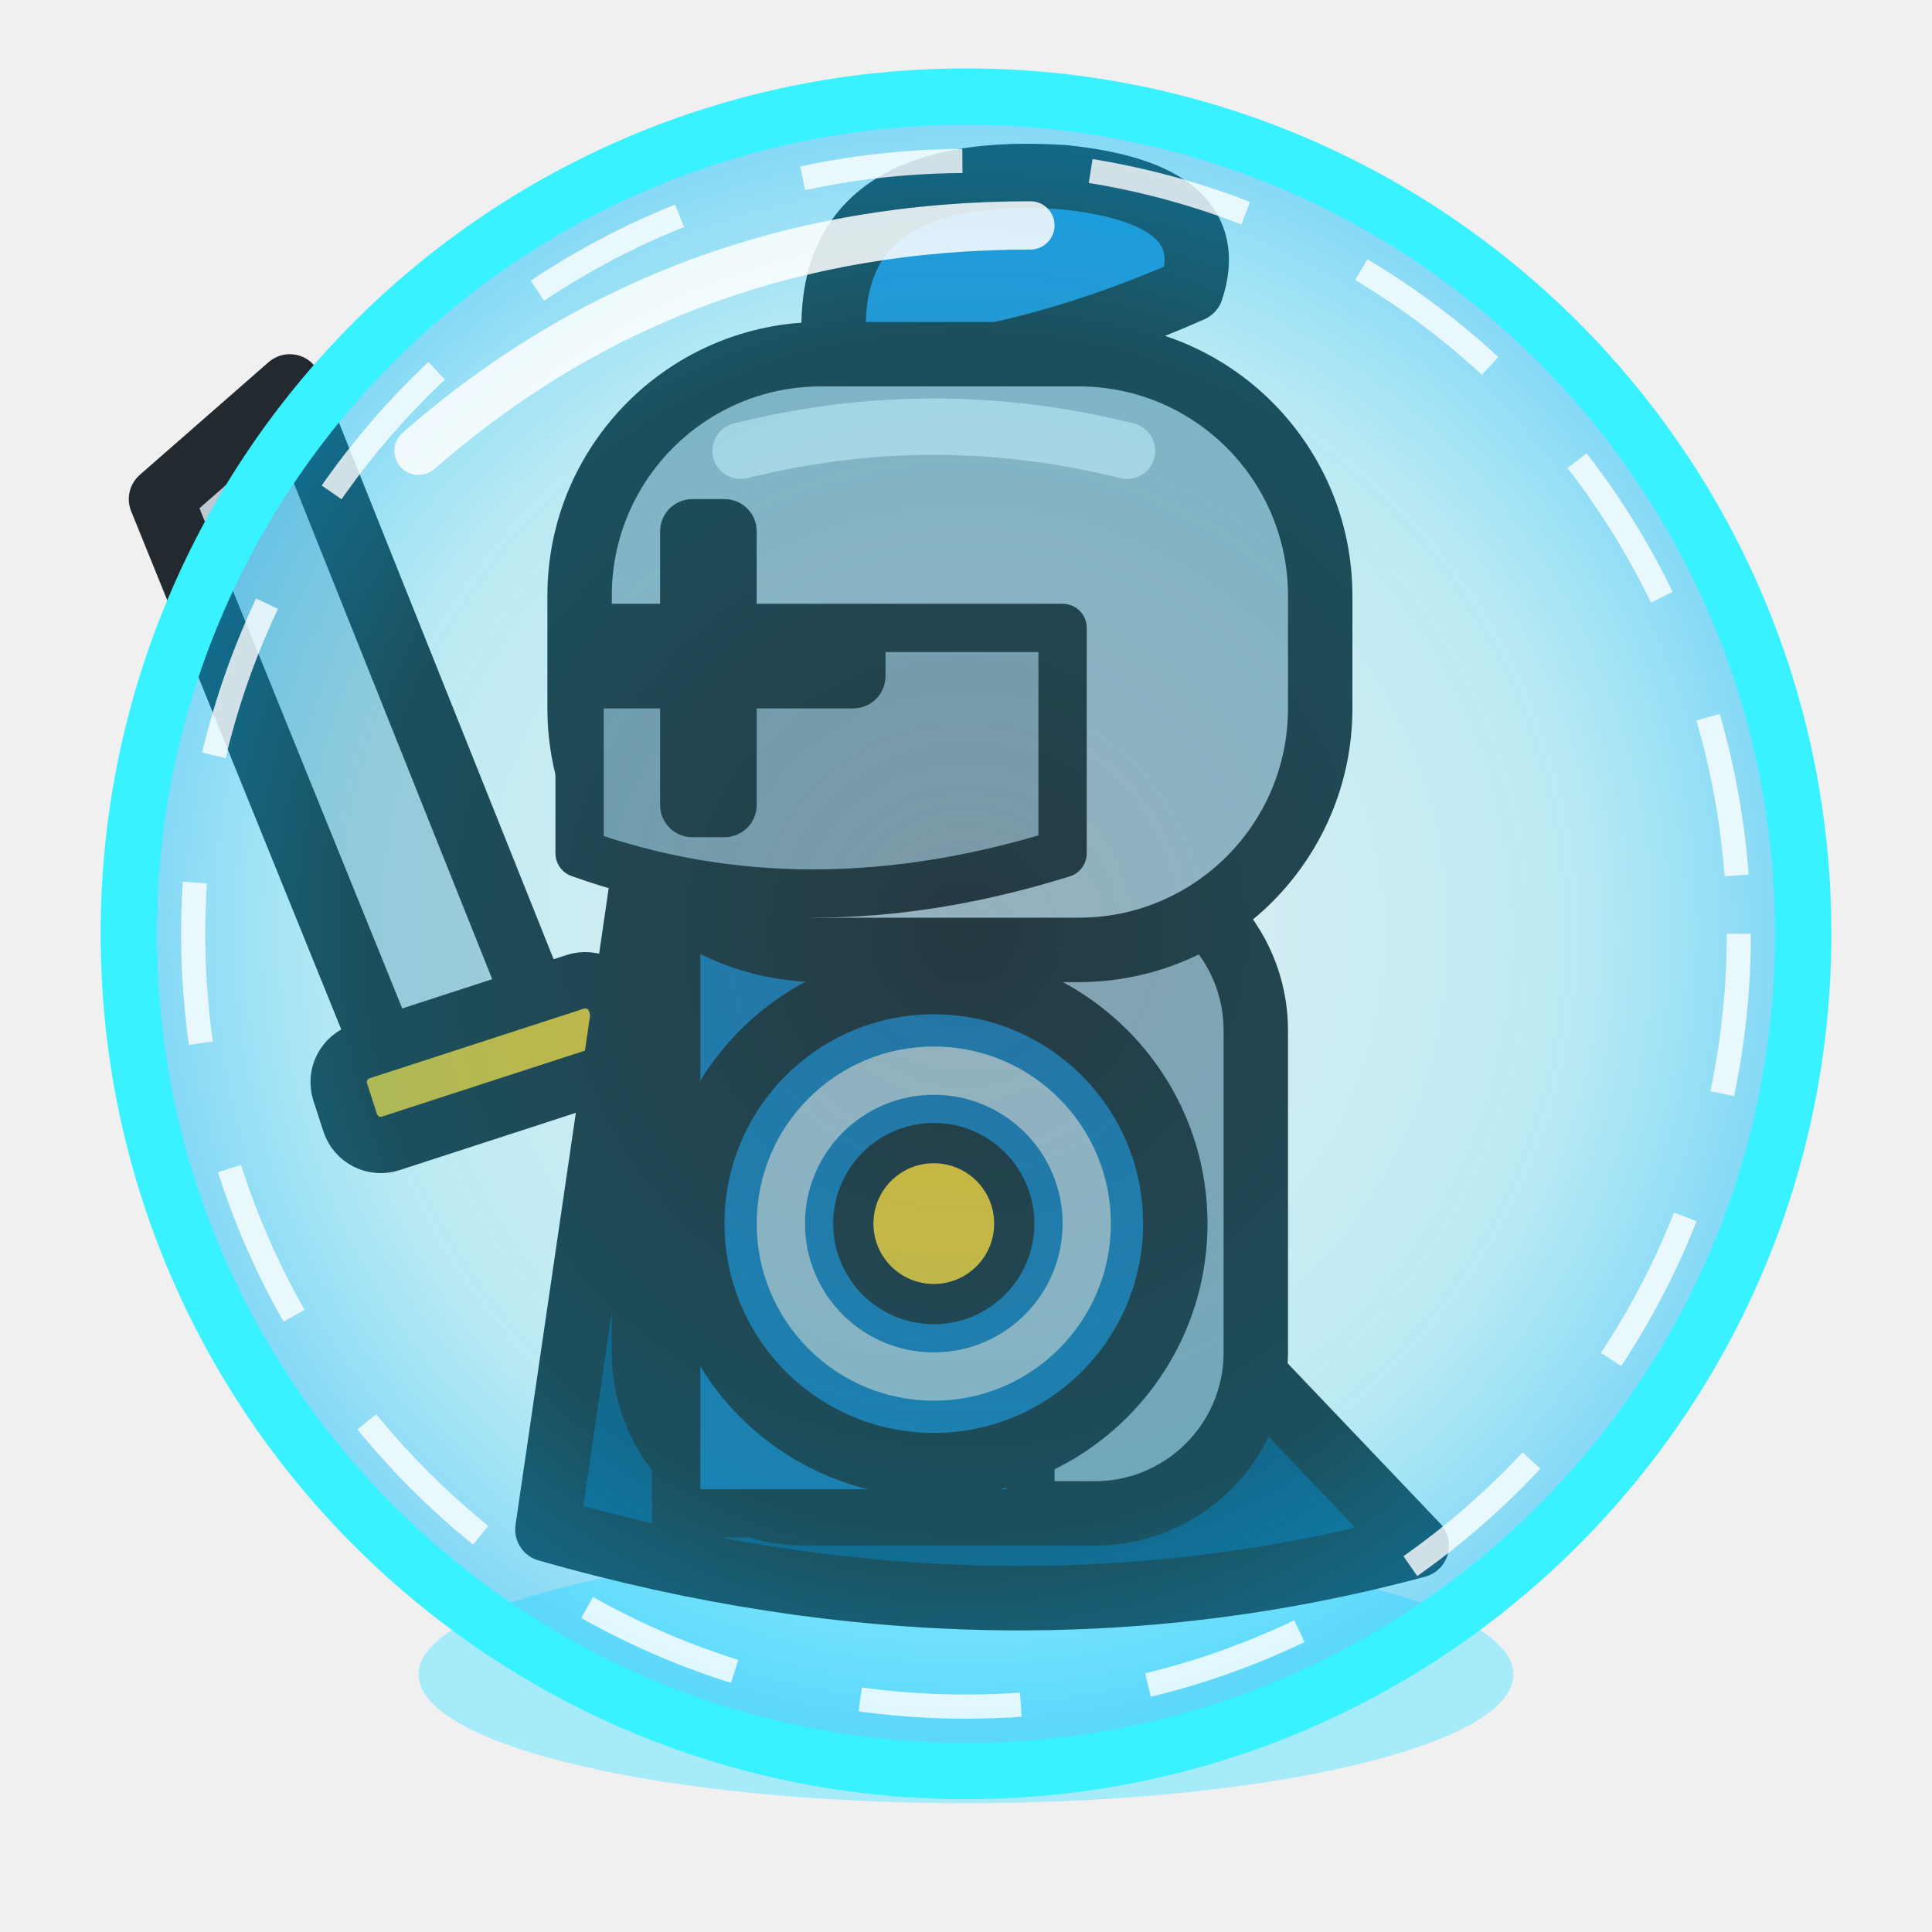
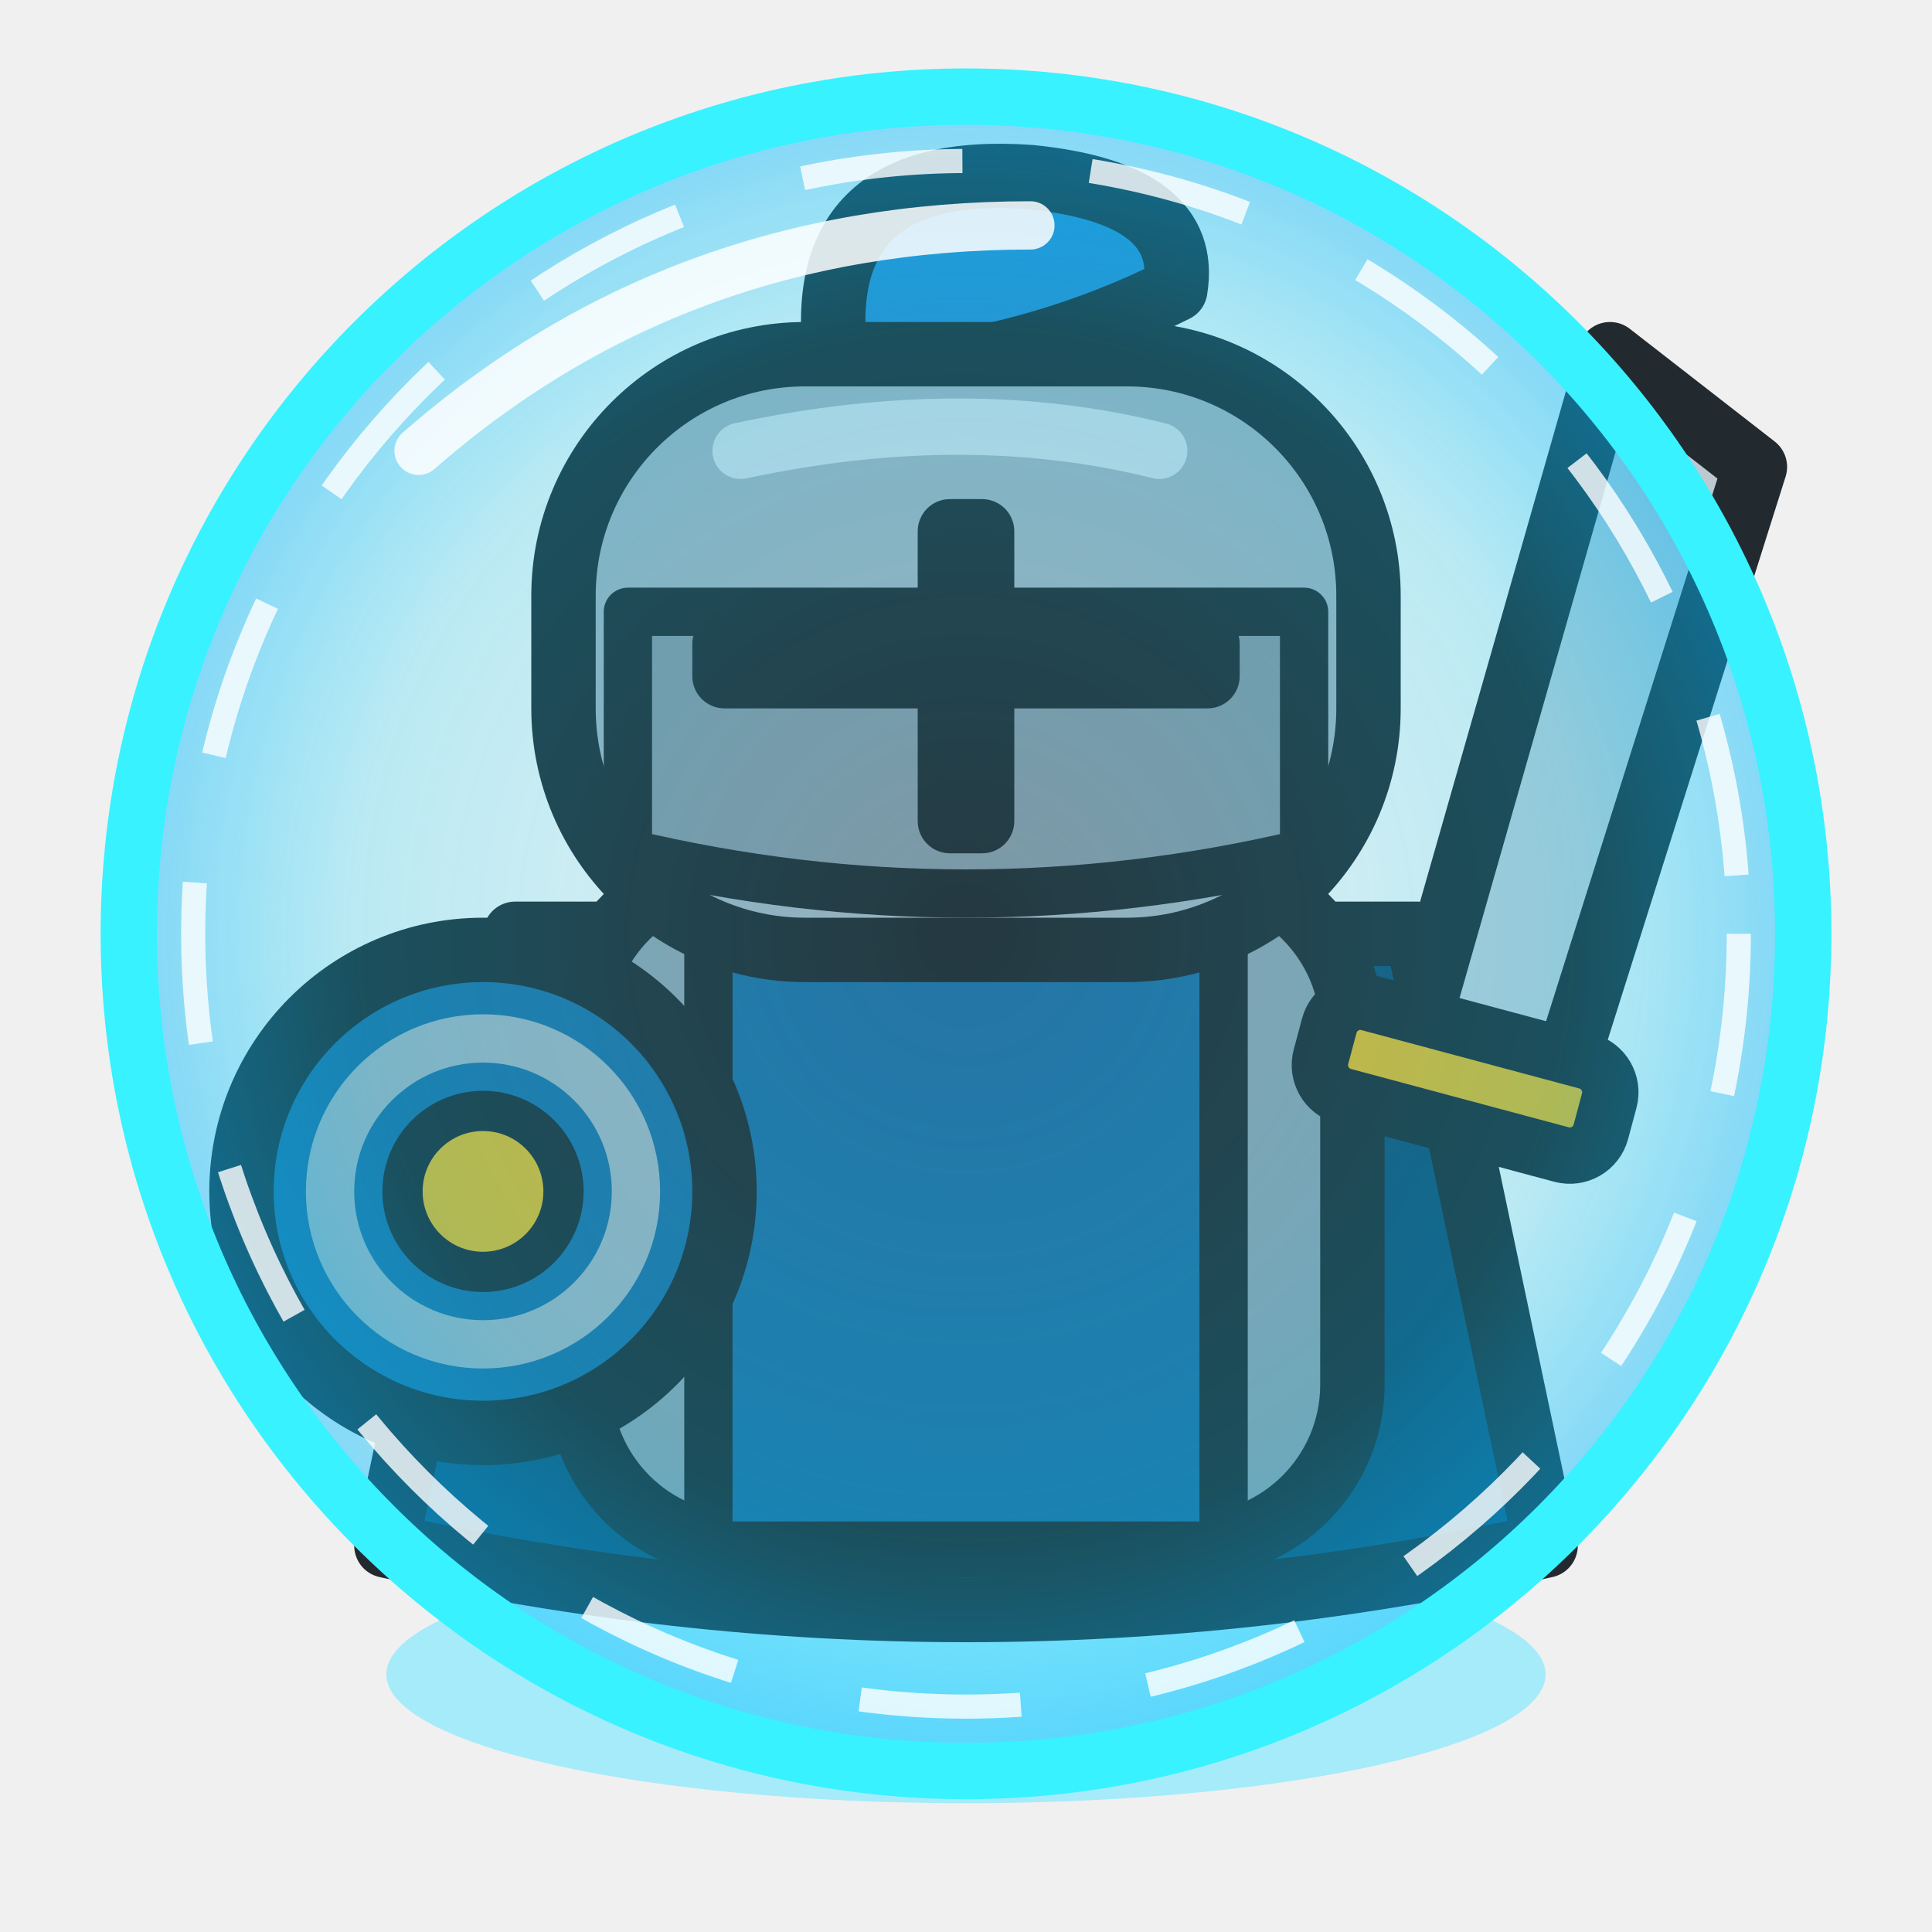
<svg xmlns="http://www.w3.org/2000/svg" viewBox="0 0 120 120" width="120" height="120">
  <defs>
    <radialGradient id="shieldAura" cx="50%" cy="50%" r="50%">
      <stop offset="0%" stop-color="#40E0FF" stop-opacity="0.08" />
      <stop offset="72%" stop-color="#00D4FF" stop-opacity="0.22" />
      <stop offset="100%" stop-color="#00B8FF" stop-opacity="0.48" />
    </radialGradient>
  </defs>
-   <ellipse cx="60" cy="104" rx="34" ry="8" fill="#7CE8FF" opacity="0.65" />
-   <path d="M 34 64 L 18 24 L 10 31 L 25 68 Z" fill="#BDC8D1" stroke="#222A30" stroke-width="4" stroke-linejoin="round" />
-   <rect x="21" y="63" width="18" height="6" rx="2" transform="rotate(-18 30 66)" fill="#DFB126" stroke="#222A30" stroke-width="3.5" />
-   <path d="M 48 54 L 88 96 Q 62 103 34 95 L 40 54 Z" fill="#174C6F" stroke="#222A30" stroke-width="4" stroke-linejoin="round" />
-   <rect x="40" y="54" width="38" height="40" rx="10" fill="#8D9CA8" stroke="#222A30" stroke-width="4" />
-   <rect x="42" y="56" width="22" height="38" fill="#216B9C" stroke="#222A30" stroke-width="3" />
-   <path d="M 52 23 Q 50 10 66 11 Q 76 12 74 18 Q 65 22 56 23 Z" fill="#2D87C8" stroke="#222A30" stroke-width="4" stroke-linejoin="round" />
-   <rect x="36" y="22" width="46" height="37" rx="15" fill="#9EACB7" stroke="#222A30" stroke-width="4" />
-   <path d="M 46 28 Q 58 25 70 28" fill="none" stroke="#CBD5DD" stroke-width="3.5" stroke-linecap="round" />
-   <path d="M 36 39 L 66 39 L 66 53 Q 50 58 36 53 Z" fill="#83929E" stroke="#222A30" stroke-width="3" stroke-linejoin="round" />
-   <rect x="35" y="38" width="20" height="6" rx="2" fill="#222A30" />
-   <rect x="41" y="31" width="6" height="21" rx="2" fill="#222A30" />
-   <circle cx="58" cy="76" r="15" fill="#216B9C" stroke="#222A30" stroke-width="4" />
-   <circle cx="58" cy="76" r="9.5" fill="none" stroke="#9EACB7" stroke-width="3" />
-   <circle cx="58" cy="76" r="5" fill="#DFB126" stroke="#222A30" stroke-width="2.5" />
+   <ellipse cx="60" cy="104" rx="36" ry="8" fill="#7CE8FF" opacity="0.65" />
+   <path d="M 32 58 L 24 96 Q 60 104 96 96 L 88 58 Z" fill="#174C6F" stroke="#222A30" stroke-width="4" stroke-linejoin="round" />
+   <rect x="36" y="54" width="48" height="42" rx="10" fill="#8D9CA8" stroke="#222A30" stroke-width="4" />
+   <rect x="44" y="56" width="32" height="40" fill="#216B9C" stroke="#222A30" stroke-width="3" />
+   <path d="M 52 23 Q 50 10 64 11 Q 74 12 73 18 Q 65 22 56 23 Z" fill="#2D87C8" stroke="#222A30" stroke-width="4" stroke-linejoin="round" />
+   <rect x="35" y="22" width="50" height="37" rx="15" fill="#9EACB7" stroke="#222A30" stroke-width="4" />
+   <path d="M 46 28 Q 60 25 72 28" fill="none" stroke="#CBD5DD" stroke-width="3.5" stroke-linecap="round" />
+   <path d="M 39 38 L 81 38 L 81 53 Q 60 58 39 53 Z" fill="#83929E" stroke="#222A30" stroke-width="3" stroke-linejoin="round" />
+   <rect x="43" y="38" width="34" height="6" rx="2" fill="#222A30" />
+   <rect x="57" y="31" width="6" height="22" rx="2" fill="#222A30" />
+   <circle cx="30" cy="74" r="15" fill="#216B9C" stroke="#222A30" stroke-width="4" />
+   <circle cx="30" cy="74" r="9.5" fill="none" stroke="#9EACB7" stroke-width="3" />
+   <circle cx="30" cy="74" r="5" fill="#DFB126" stroke="#222A30" stroke-width="2.5" />
+   <path d="M 88 64 L 100 22 L 109 29 L 97 67 Z" fill="#BDC8D1" stroke="#222A30" stroke-width="4" stroke-linejoin="round" />
+   <rect x="82" y="64" width="18" height="6" rx="2" transform="rotate(15 91 67)" fill="#DFB126" stroke="#222A30" stroke-width="3.5" />
  <circle cx="60" cy="58" r="52" fill="url(#shieldAura)" stroke="#38F2FF" stroke-width="3.5" />
  <circle cx="60" cy="58" r="48" fill="none" stroke="#FFFFFF" stroke-width="1.5" stroke-dasharray="10 8" opacity="0.8" />
  <path d="M 26 28 Q 42 14 64 14" fill="none" stroke="#FFFFFF" stroke-width="3" stroke-linecap="round" opacity="0.85" />
</svg>
